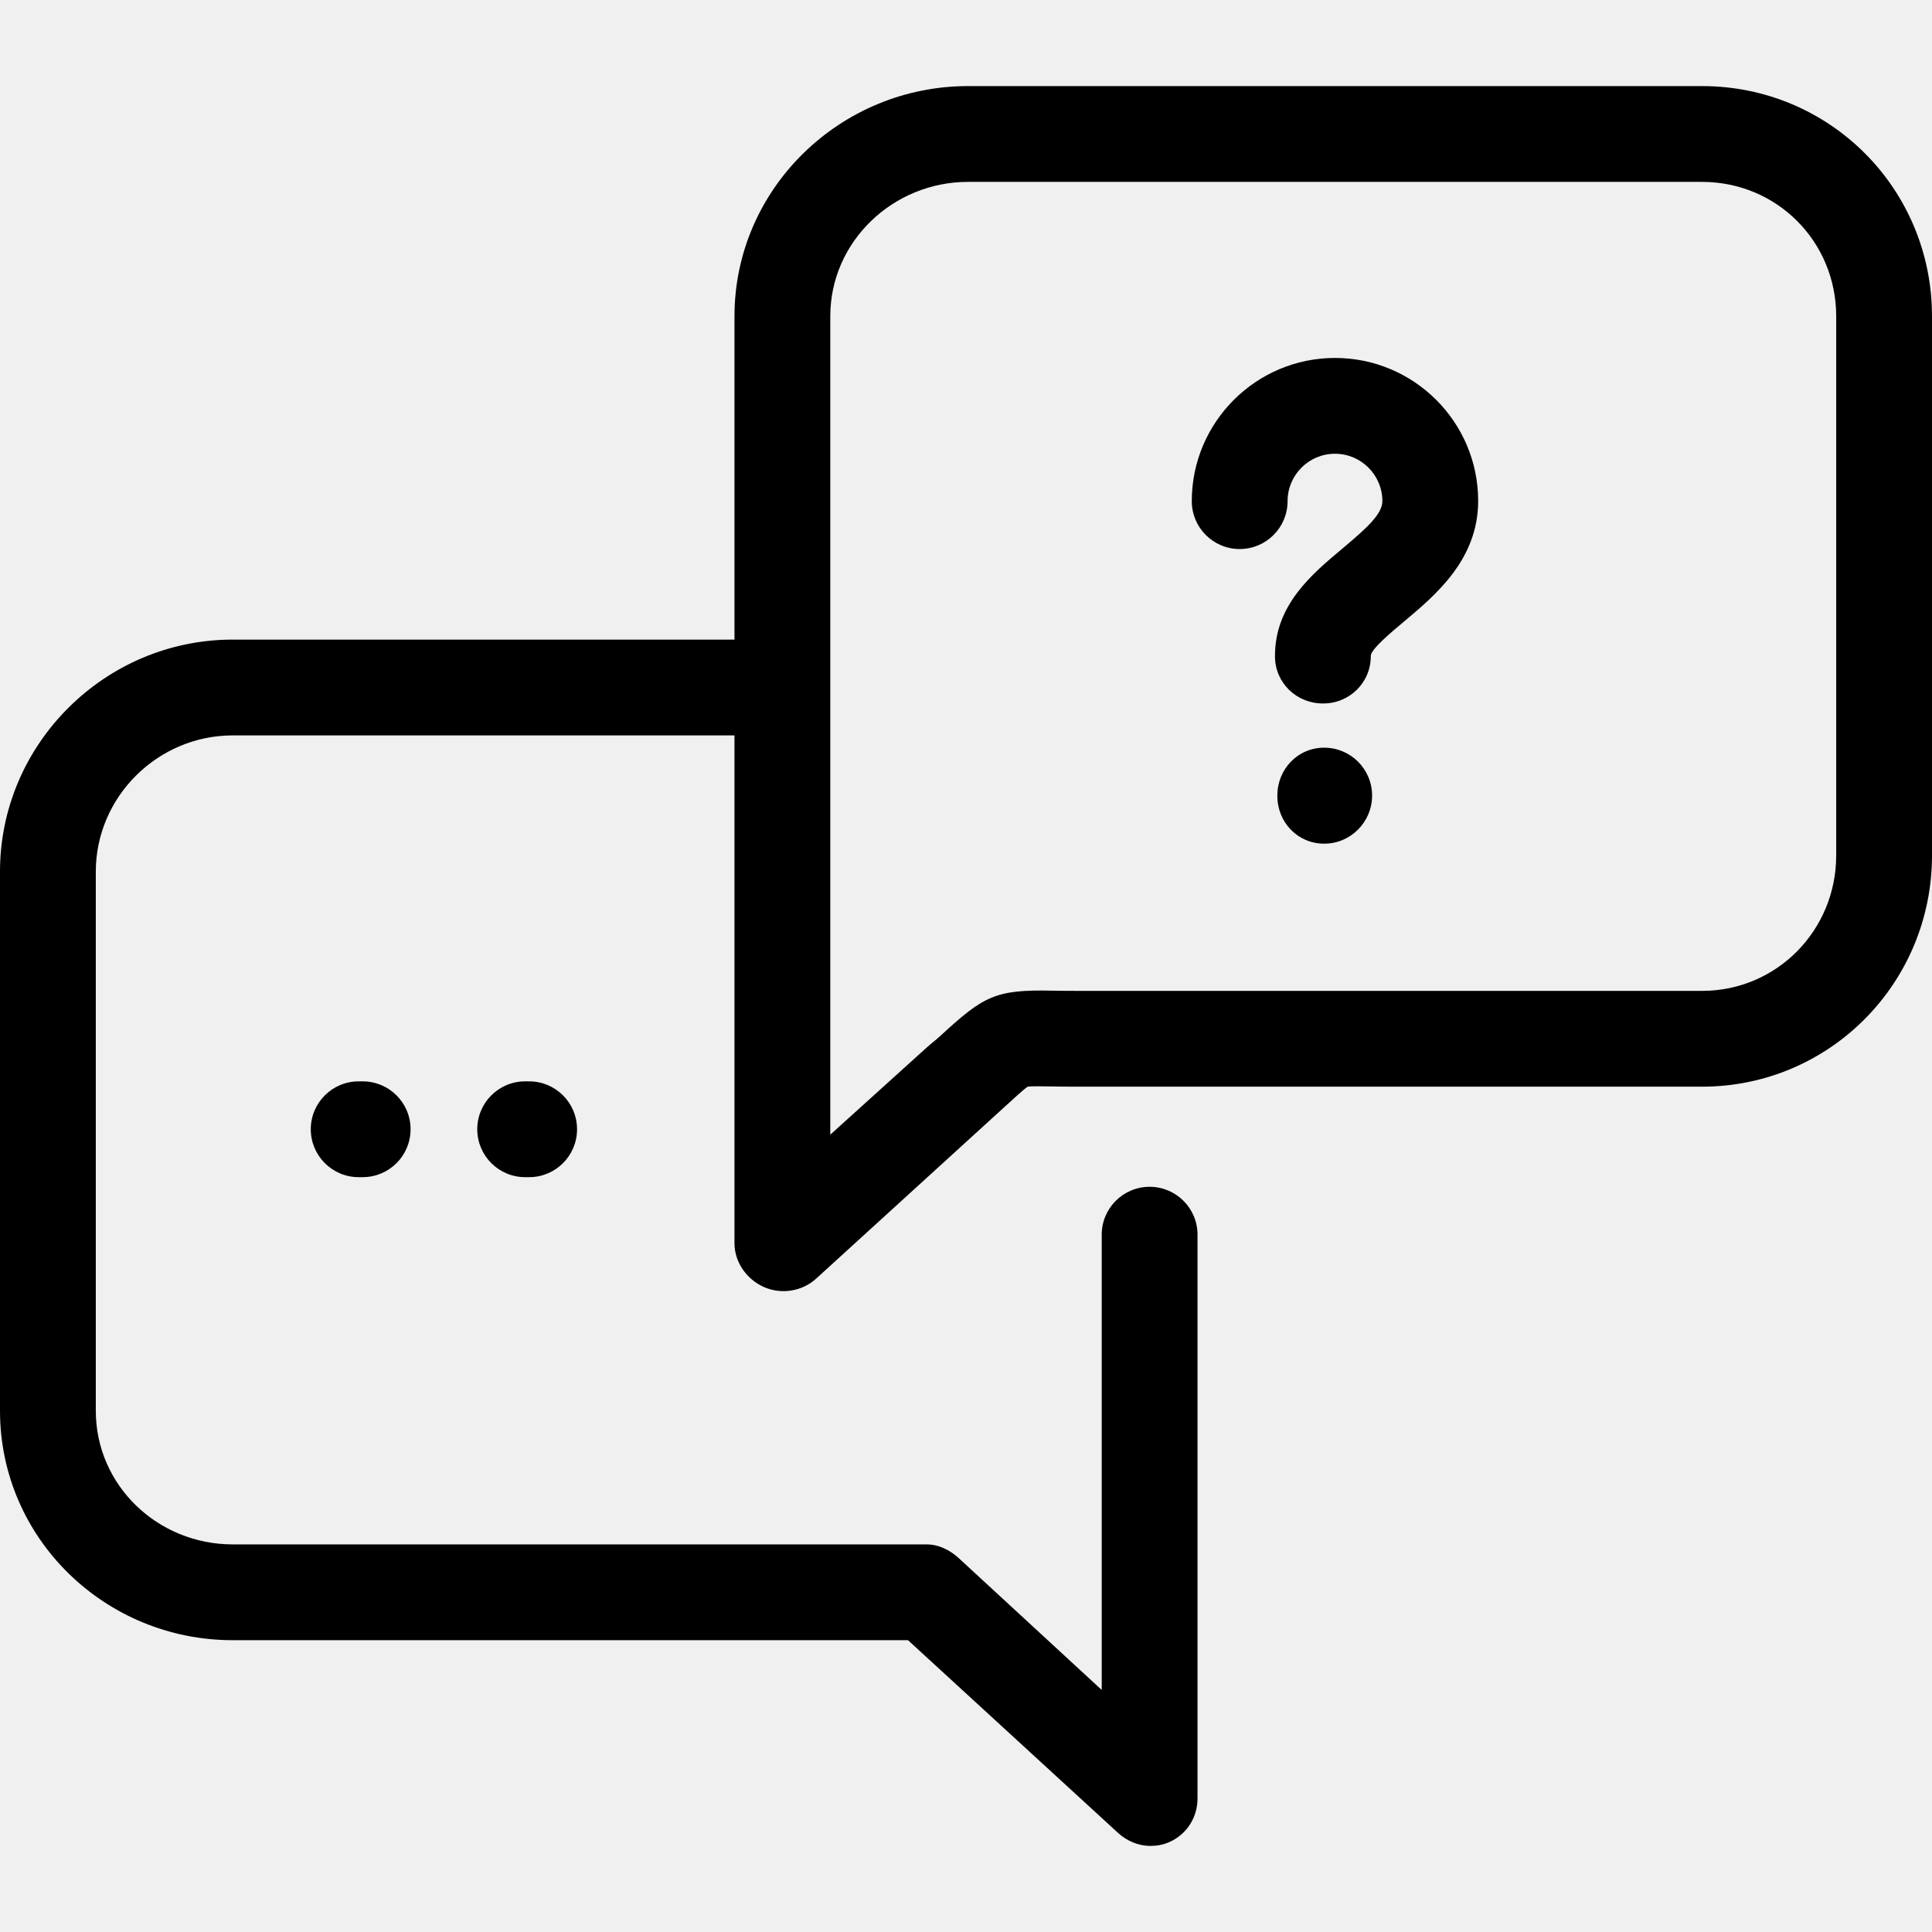
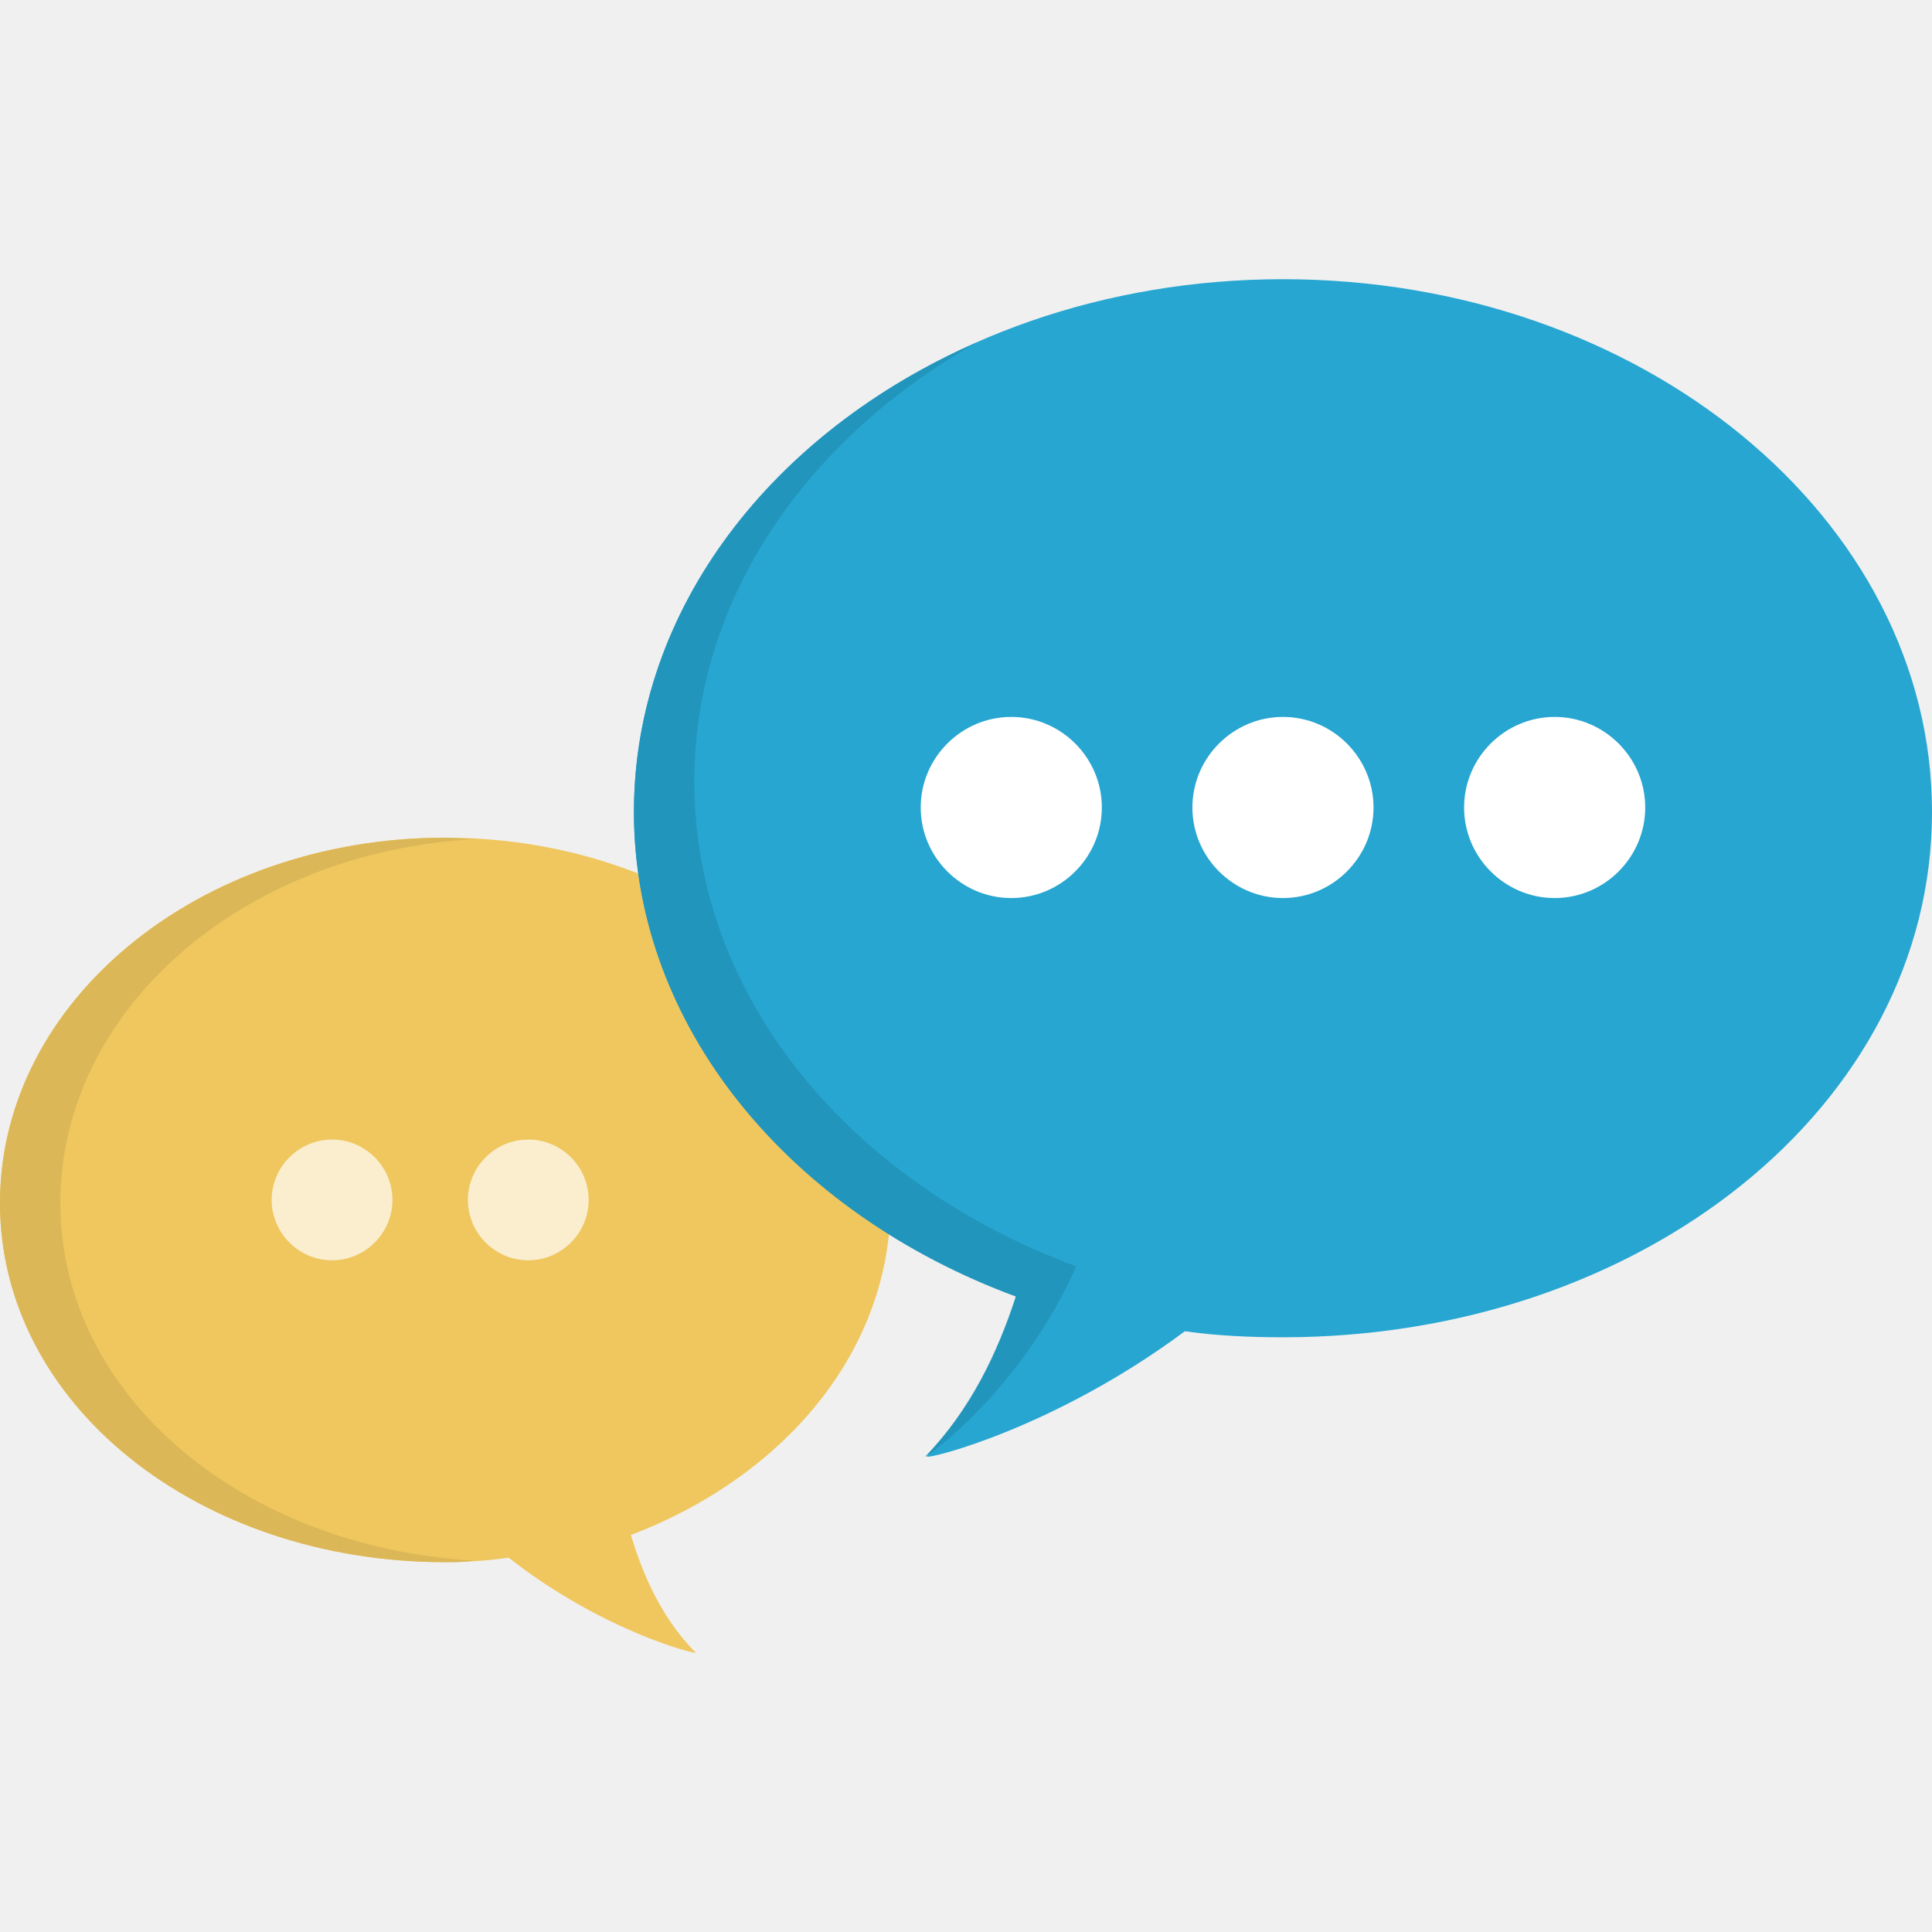
- <svg xmlns="http://www.w3.org/2000/svg" version="1.1" id="Capa_1" x="0px" y="0px" viewBox="0 0 363 363" style="enable-background:new 0 0 363 363;" xml:space="preserve">
-   <path d="M277.73,94.123c0,10.997-8.006,17.685-13.852,22.593c-2.214,1.859-6.335,5.251-6.324,6.518  c0.04,4.97-3.956,8.939-8.927,8.939c-0.025,0-0.05,0-0.075,0c-4.936,0-8.958-3.847-8.998-8.792  c-0.079-9.747,7.034-15.584,12.75-20.383c4.485-3.766,7.426-6.416,7.426-8.841c0-4.909-3.994-8.903-8.903-8.903  c-4.911,0-8.906,3.994-8.906,8.903c0,4.971-4.029,9-9,9s-9-4.029-9-9c0-14.834,12.069-26.903,26.904-26.903  C265.661,67.253,277.73,79.288,277.73,94.123z M248.801,140.481c-4.971,0-8.801,4.029-8.801,9v0.069  c0,4.971,3.831,8.966,8.801,8.966s9-4.064,9-9.035S253.772,140.481,248.801,140.481z M67.392,203.174c-4.971,0-9,4.029-9,9  s4.029,9,9,9h0.75c4.971,0,9-4.029,9-9s-4.029-9-9-9H67.392z M98.671,203.174c-4.971,0-9,4.029-9,9s4.029,9,9,9h0.749  c4.971,0,9-4.029,9-9s-4.029-9-9-9H98.671z M363,59.425v101.301c0,23.985-19.232,43.448-43.217,43.448H203.066  c-2.282,0-4.161-0.013-5.733-0.046c-1.647-0.034-3.501-0.047-4.224,0.033c-0.753,0.5-2.599,2.191-4.378,3.83  c-0.705,0.649-1.503,1.363-2.364,2.149l-33.022,30.098c-2.634,2.403-6.531,3.025-9.793,1.587c-3.262-1.439-5.552-4.669-5.552-8.234  v-95.417H43.72c-14.062,0-25.72,11.523-25.72,25.583v101.301c0,14.061,11.659,25.116,25.72,25.116h130.374  c2.245,0,4.345,1.031,6.003,2.545L207,317.523v-85.539c0-4.971,4.029-9,9-9s9,4.029,9,9v105.938c0,3.565-2.04,6.747-5.303,8.186  c-1.167,0.515-2.339,0.718-3.566,0.718c-2.204,0-4.378-0.905-6.069-2.449l-39.457-36.204H43.72c-23.986,0-43.72-19.13-43.72-43.116  V163.757c0-23.985,19.734-43.583,43.72-43.583H138V59.425c0-23.986,19.885-43.251,43.871-43.251h137.913  C343.768,16.174,363,35.439,363,59.425z M345,59.425c0-14.061-11.157-25.251-25.217-25.251H181.871  C167.81,34.174,156,45.364,156,59.425v69.833v83.934l18.095-16.353c0.838-0.765,1.777-1.465,2.462-2.097  c8.263-7.614,10.377-8.831,21.155-8.609c1.47,0.031,3.221,0.042,5.354,0.042h116.717c14.06,0,25.217-11.388,25.217-25.448V59.425z" />
+ <svg xmlns="http://www.w3.org/2000/svg" version="1.1" id="Layer_1" x="0px" y="0px" viewBox="0 0 504.123 504.123" style="enable-background:new 0 0 504.123 504.123;" xml:space="preserve">
+   <path style="fill:#EFC75E;" d="M232.369,313.888c0-52.775-51.988-95.311-116.185-95.311S0,261.112,0,313.888  s51.988,93.735,116.185,93.735c5.514,0,11.028-0.394,16.542-1.182c24.025,18.905,48.443,25.206,48.837,24.812  c-8.665-8.665-13.785-20.086-16.935-30.72C204.8,385.174,232.369,352.485,232.369,313.888z" />
+   <path style="fill:#FAEECF;" d="M137.846,297.346c-8.665,0-15.754,7.089-15.754,15.754s7.089,15.754,15.754,15.754  S153.6,321.765,153.6,313.1C153.6,304.435,146.511,297.346,137.846,297.346z M86.646,297.346c-8.665,0-15.754,7.089-15.754,15.754  s7.089,15.754,15.754,15.754S102.4,321.765,102.4,313.1S95.311,297.346,86.646,297.346z" />
+   <path style="fill:#26A6D1;" d="M334.769,348.94c-8.665,0-17.329-0.394-25.6-1.575c-33.871,25.206-66.954,33.477-67.348,32.689  c11.422-11.815,18.905-26.782,23.631-41.748c-59.077-21.662-100.037-70.105-100.037-126.425c0-76.8,76.012-139.028,169.354-139.028  s169.354,62.228,169.354,139.028S428.111,348.94,334.769,348.94z" />
+   <path style="fill:#FFFFFF;" d="M334.769,187.069c-12.997,0-23.631,10.634-23.631,23.631s10.634,23.631,23.631,23.631  S358.4,223.697,358.4,210.7S347.766,187.069,334.769,187.069z M405.662,187.069c-12.997,0-23.631,10.634-23.631,23.631  s10.634,23.631,23.631,23.631s23.631-10.634,23.631-23.631S418.658,187.069,405.662,187.069z M263.877,187.069  c-12.997,0-23.631,10.634-23.631,23.631s10.634,23.631,23.631,23.631c12.997,0,23.631-10.634,23.631-23.631  S276.874,187.069,263.877,187.069z" />
+   <path style="fill:#2295BC;" d="M280.812,330.429c-58.683-21.662-99.643-70.105-99.643-126.425  c0-47.655,29.145-89.403,73.649-114.609c-53.169,23.237-89.403,69.317-89.403,122.486c0,56.32,40.96,104.763,99.643,126.425  c-4.726,14.572-11.815,29.538-23.631,41.748C241.822,380.448,267.028,361.937,280.812,330.429z" />
+   <path style="fill:#DCB757;" d="M15.754,313.888c0-50.412,47.655-91.766,108.308-94.917l-7.877-0.394  C51.988,218.577,0,261.112,0,313.888s51.988,93.735,116.185,93.735c2.363,0,4.726,0,7.483-0.394  C63.409,403.685,15.754,364.3,15.754,313.888z" />
  <g>
</g>
  <g>
</g>
  <g>
</g>
  <g>
</g>
  <g>
</g>
  <g>
</g>
  <g>
</g>
  <g>
</g>
  <g>
</g>
  <g>
</g>
  <g>
</g>
  <g>
</g>
  <g>
</g>
  <g>
</g>
  <g>
</g>
</svg>
